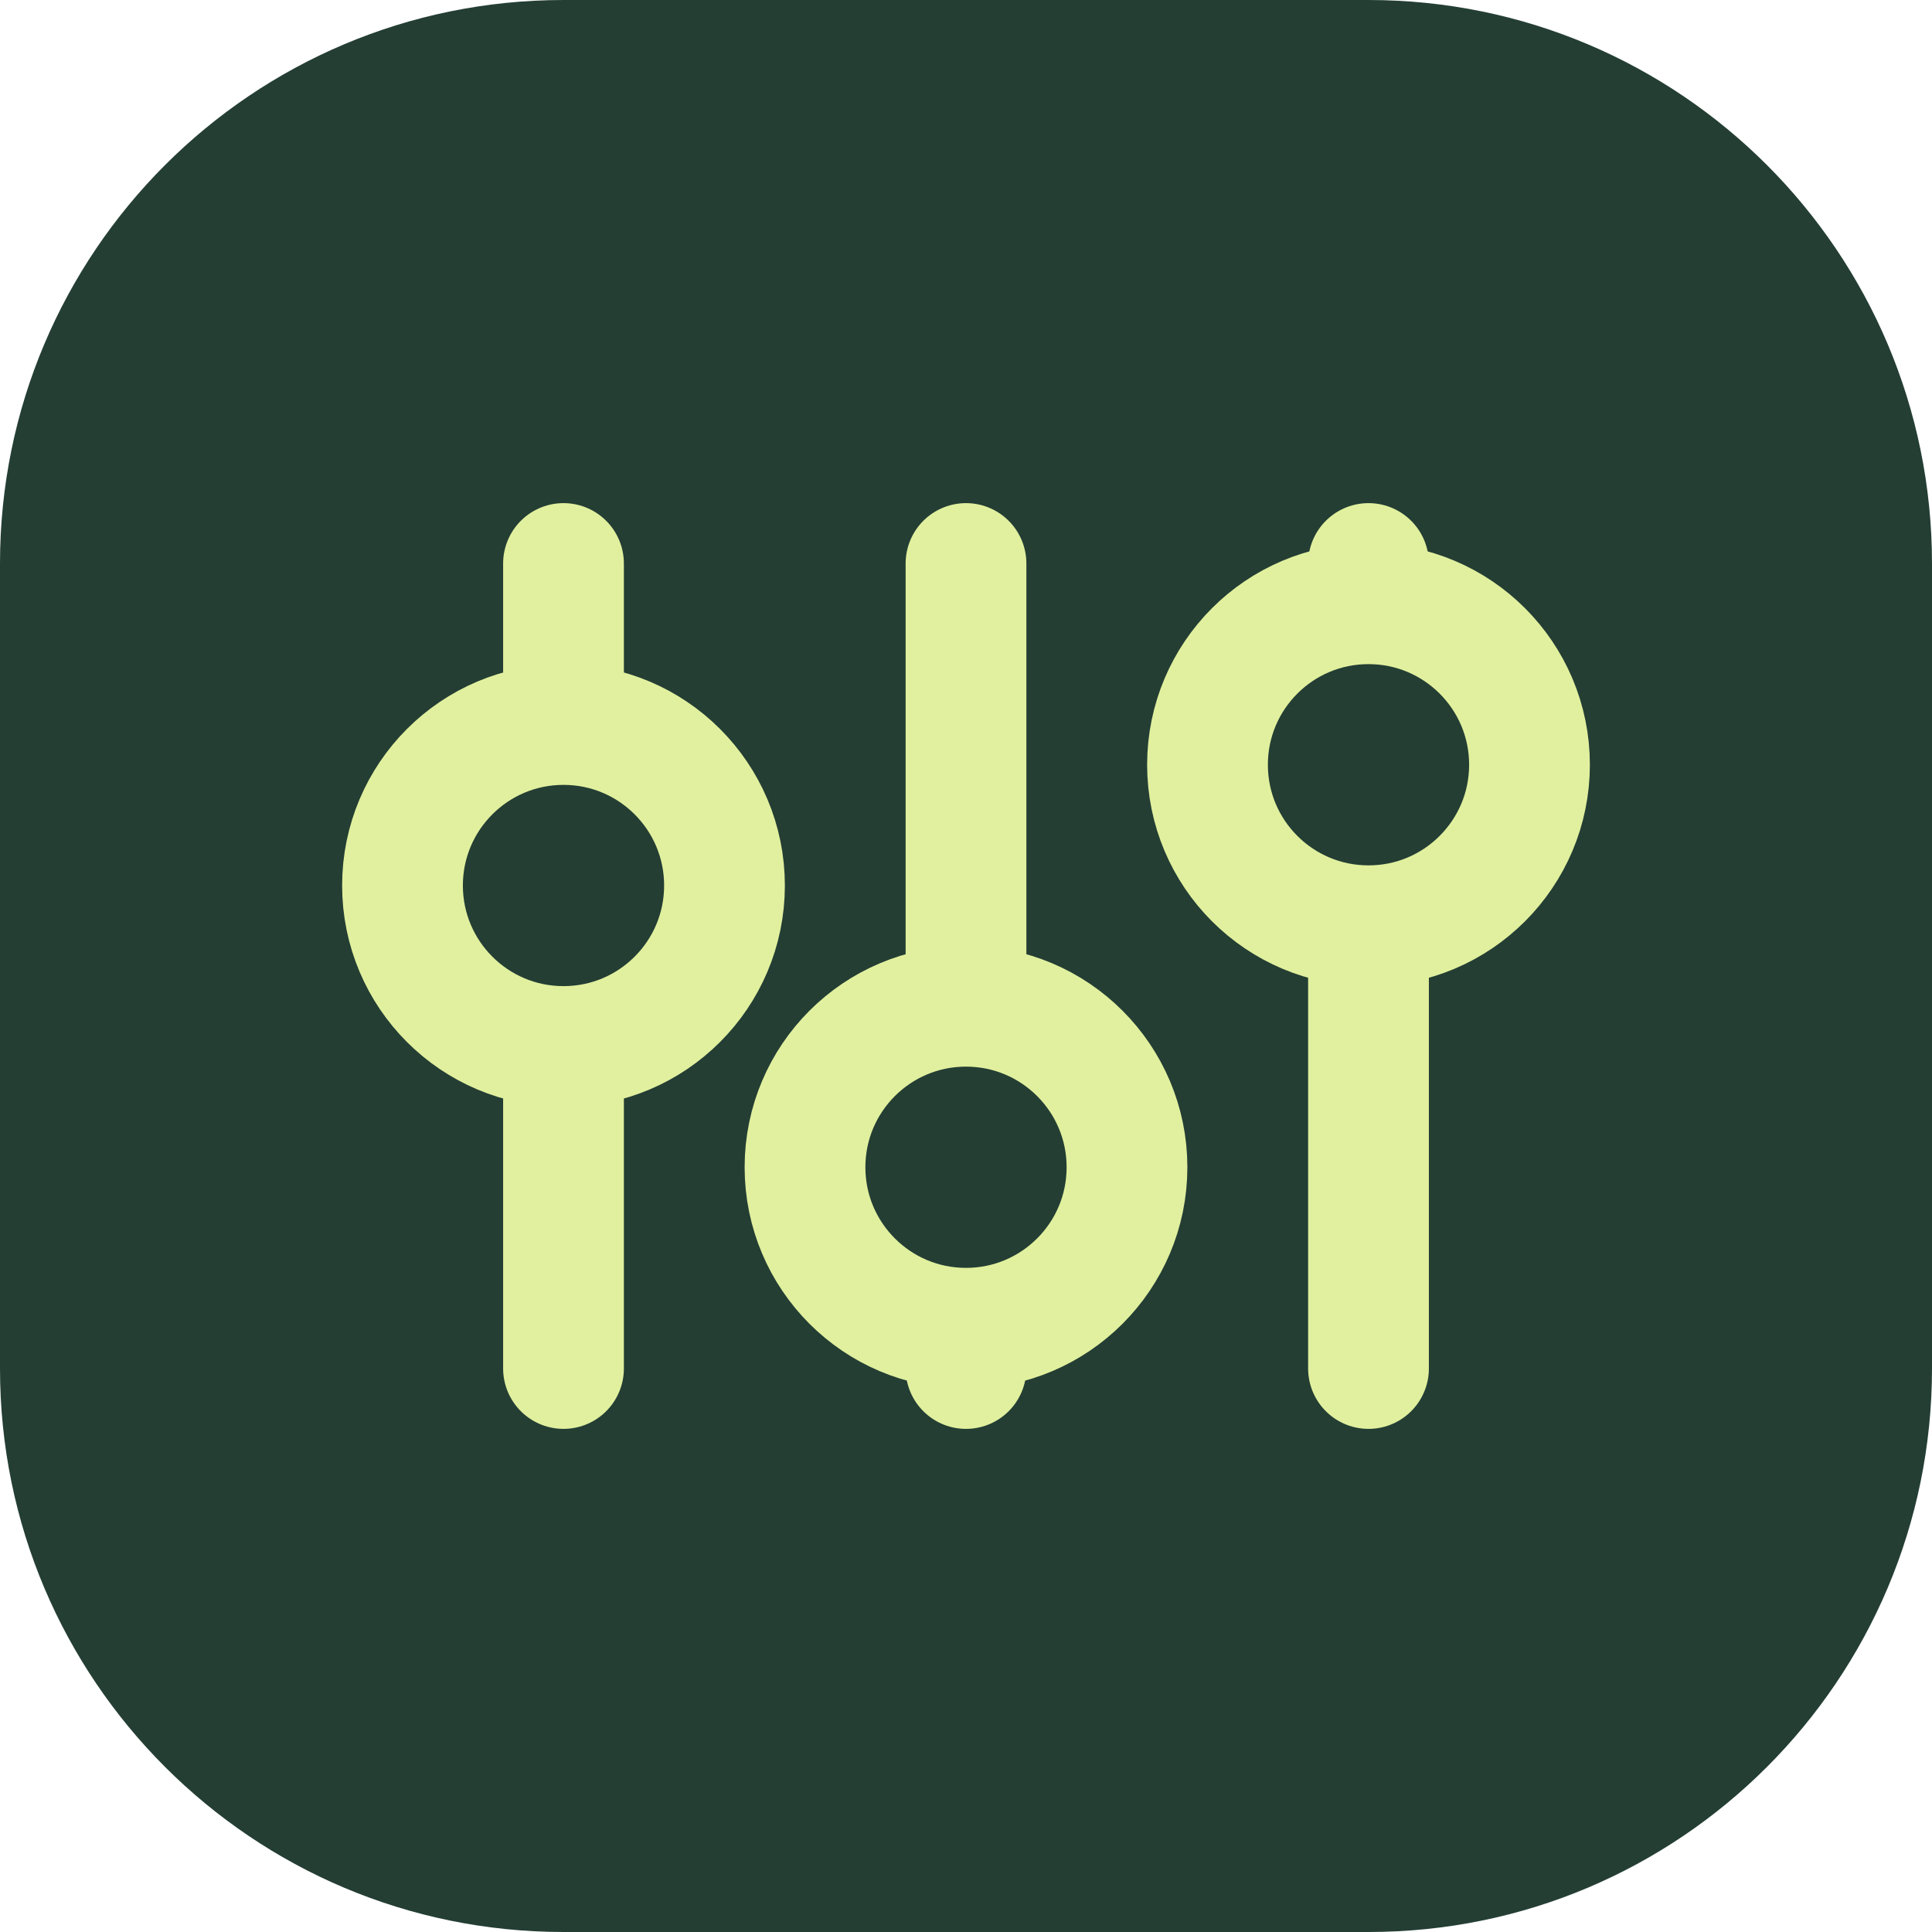
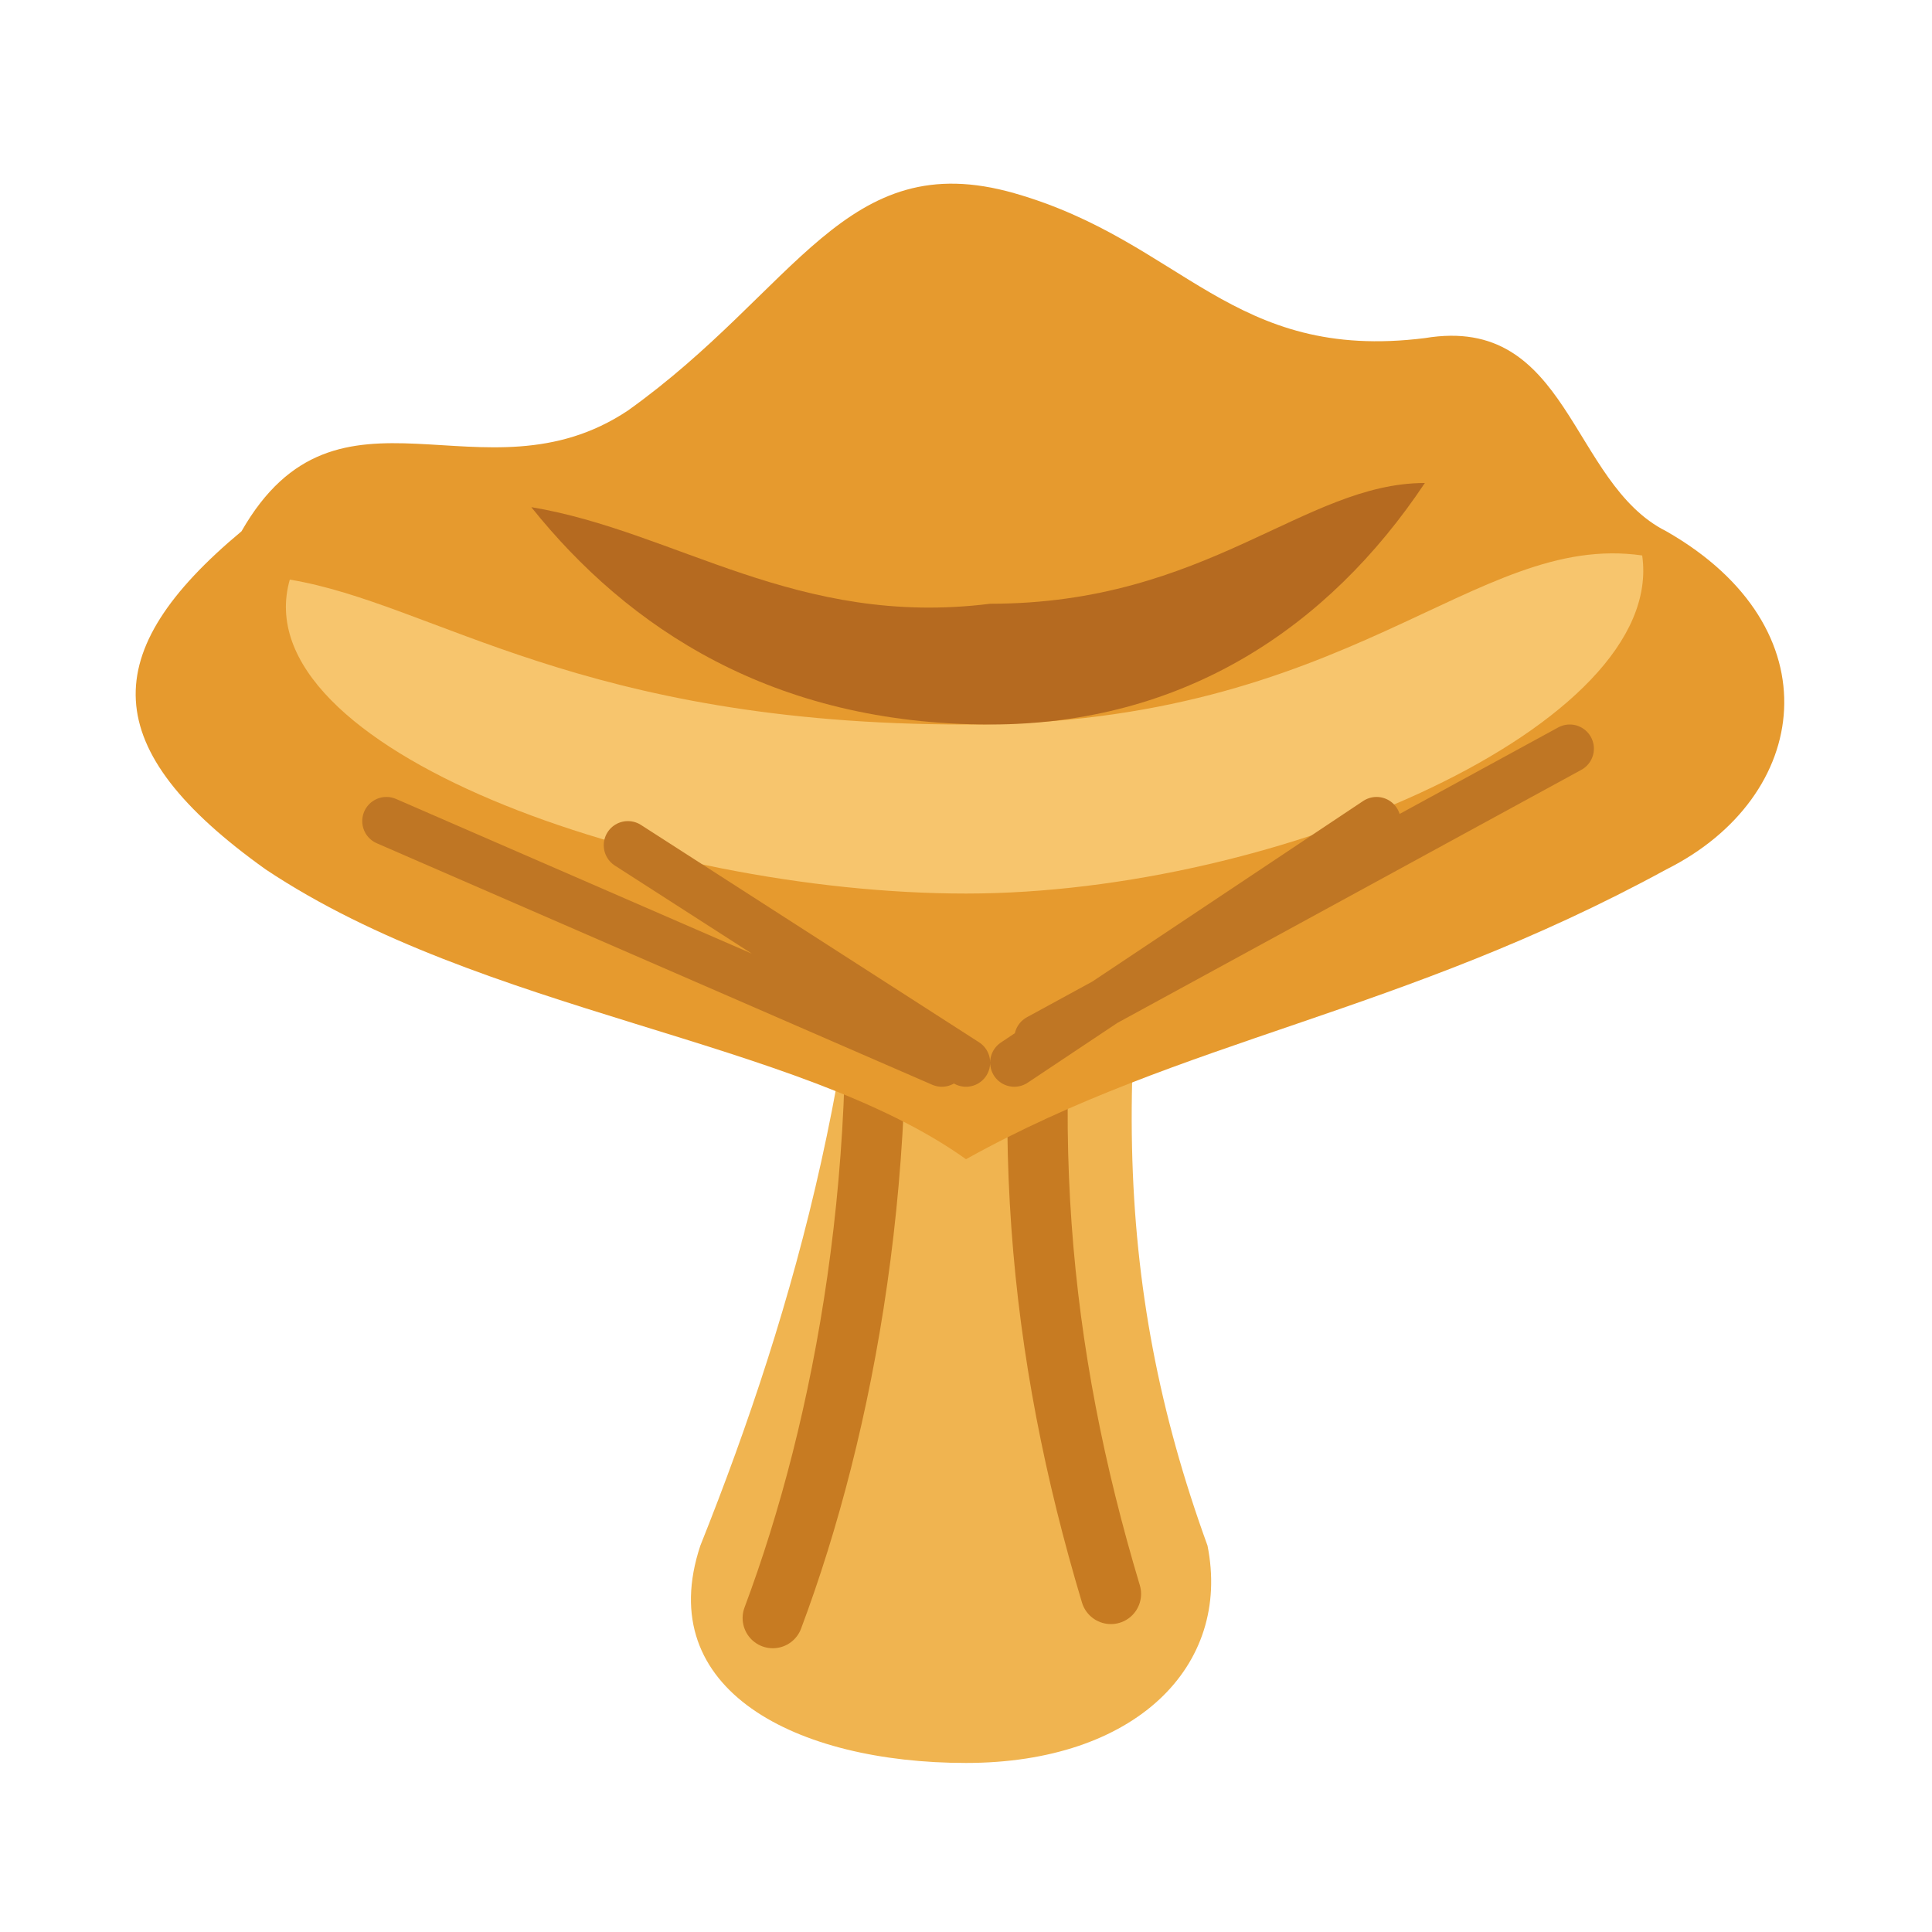
- <svg xmlns="http://www.w3.org/2000/svg" viewBox="0 0 48 48">
-   <rect width="48" height="48" rx="14" fill="#243e34" />
-   <g stroke="#e1f09e" stroke-width="3" stroke-linecap="round">
-     <path d="M14 14v20M24 14v20M34 14v20" />
-   </g>
-   <g fill="#243e34" stroke="#e1f09e" stroke-width="3">
-     <circle cx="14" cy="22" r="4" />
-     <circle cx="24" cy="29" r="4" />
-     <circle cx="34" cy="19" r="4" />
-   </g>
+ <svg xmlns="http://www.w3.org/2000/svg" viewBox="0 0 80 80" fill="none">
+   <path d="M29 64c4-10 7-21 7-34l13-2c-3 15-3 25 1 36 1 5-3 9-10 9-7 0-13-3-11-9Z" fill="#F0B450" />
+   <path d="M36 36c1 12-1 23-4 31m12-33c-2 12-1 22 2 32" stroke="#C77B22" stroke-width="2.5" stroke-linecap="round" />
+   <path d="M10 22c4-7 10-1 16-5 7-5 9-11 16-9 7 2 9 7 17 6 6-1 6 6 10 8 7 4 6 11 0 14-11 6-20 7-29 12-7-5-20-6-29-12-7-5-7-9-1-14Z" fill="#E69A2E" />
+   <path d="M12 24c6 1 12 6 28 6s21-8 28-7c1 7-15 14-28 14S10 31 12 24Z" fill="#F7C56D" />
+   <path d="M22 21c6 1 11 5 19 4 9 0 13-5 18-5-4 6-10 10-18 10-9 0-15-4-19-9Z" fill="#B56A20" />
+   <path d="m16 34 23 10m-13-9 14 9m17-10L42 44m23-13L43 43" stroke="#BF7624" stroke-width="2" stroke-linecap="round" />
</svg>
